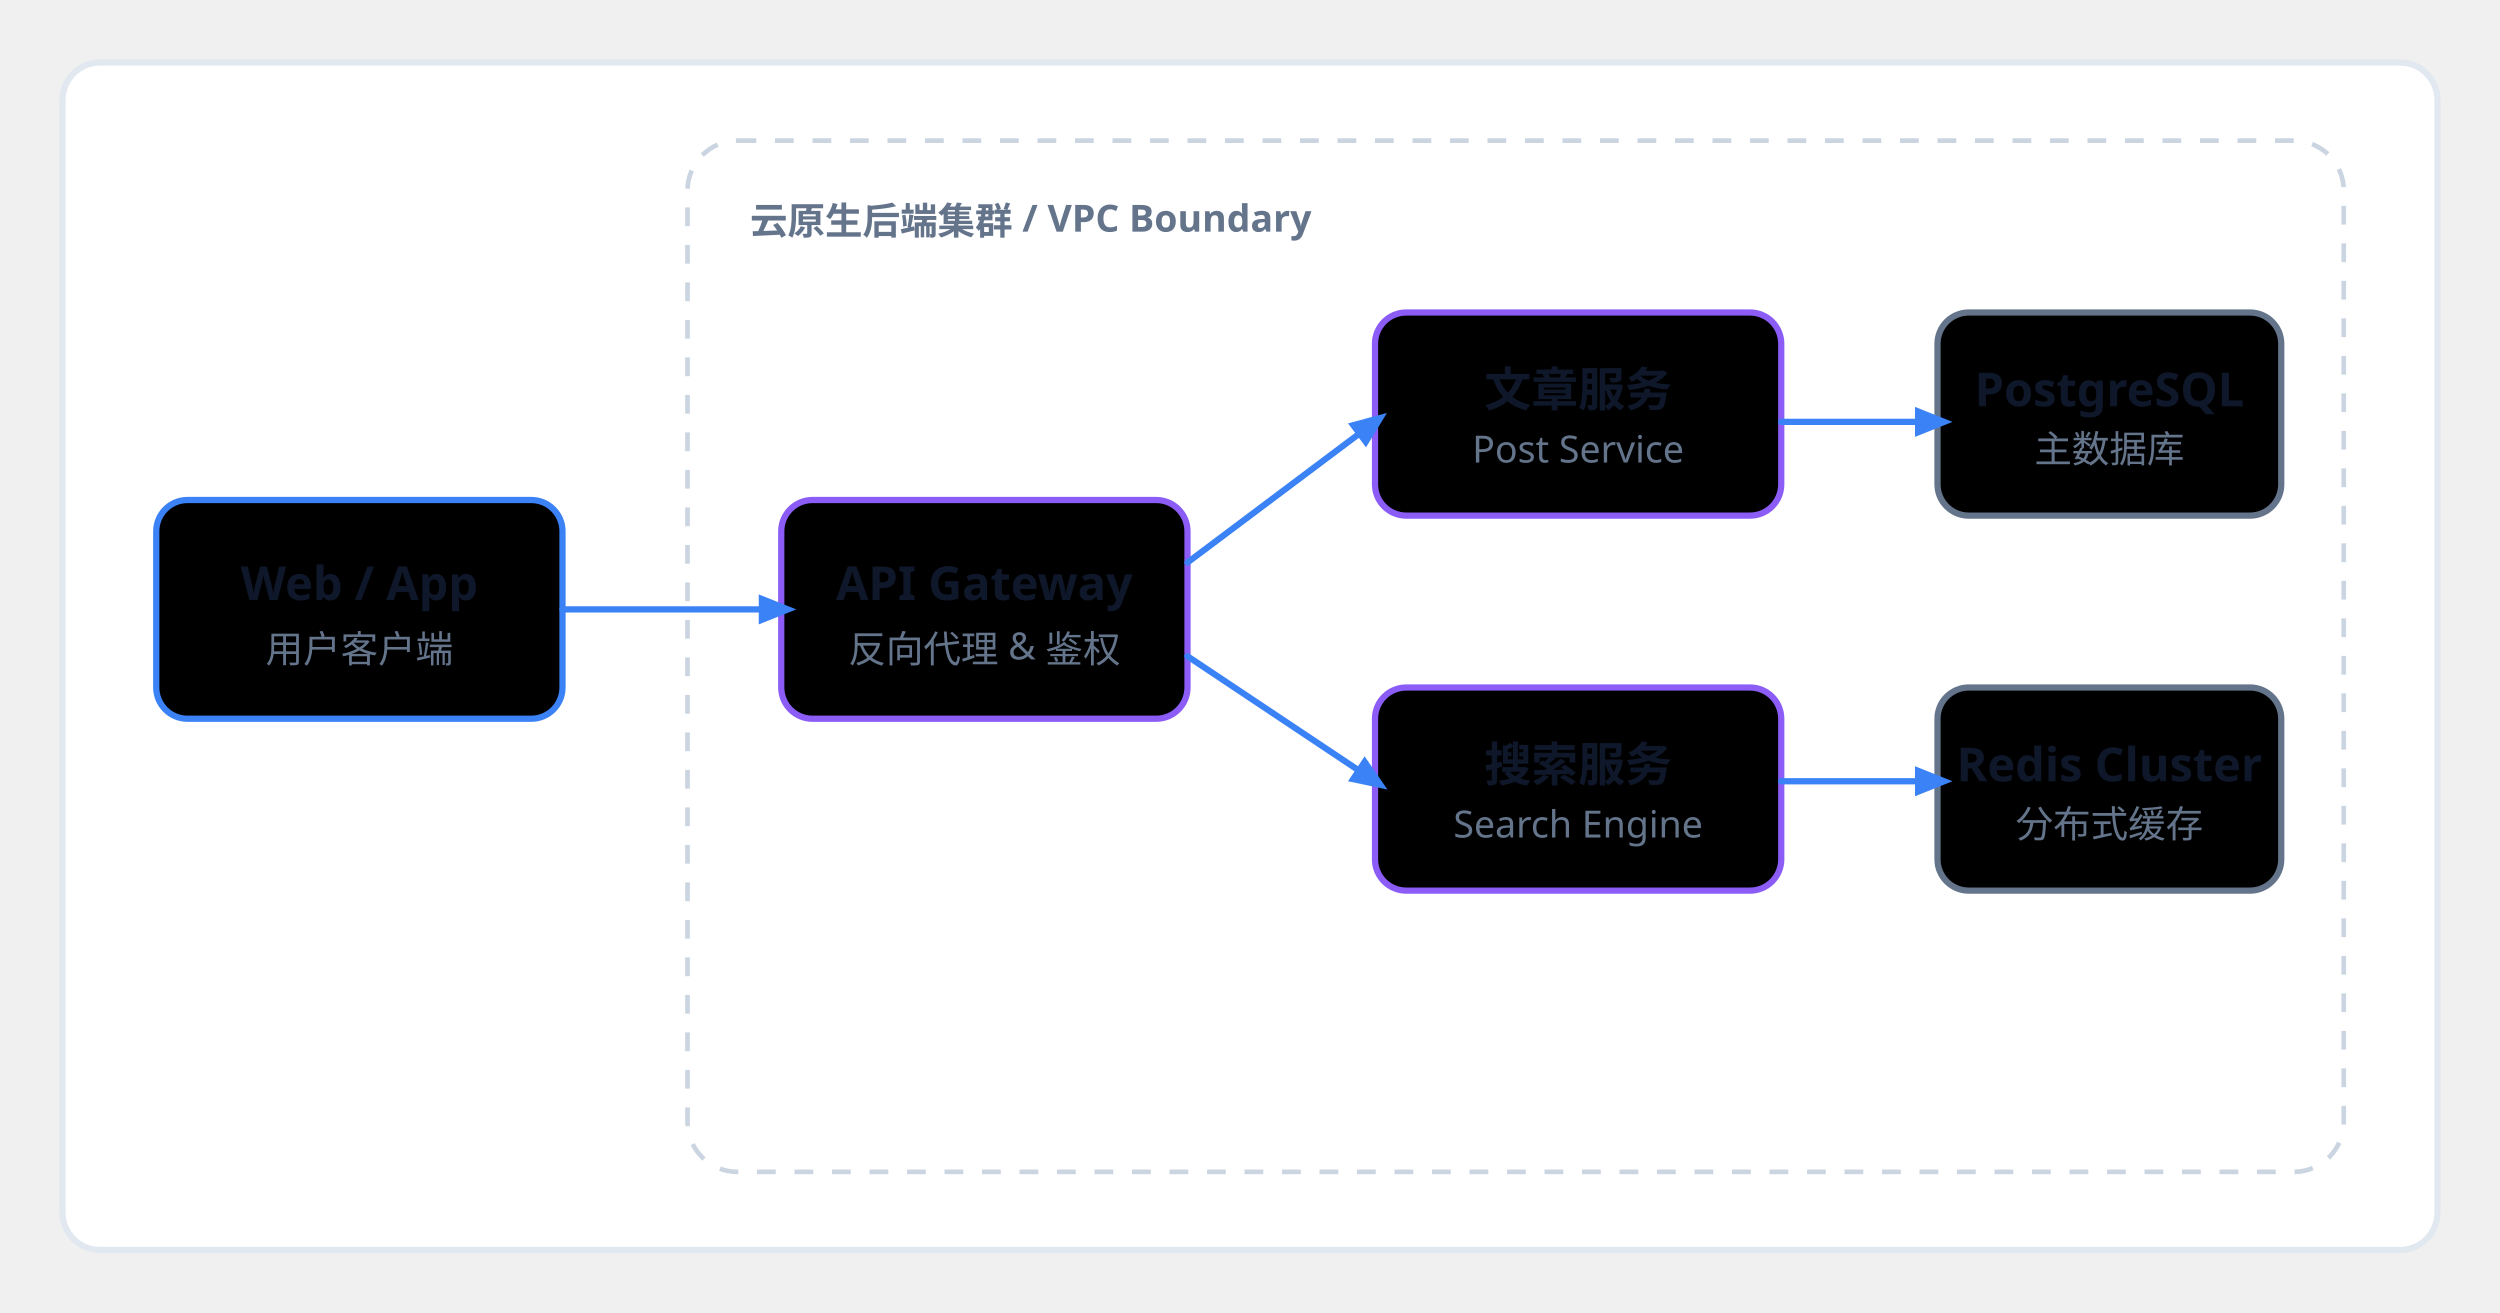
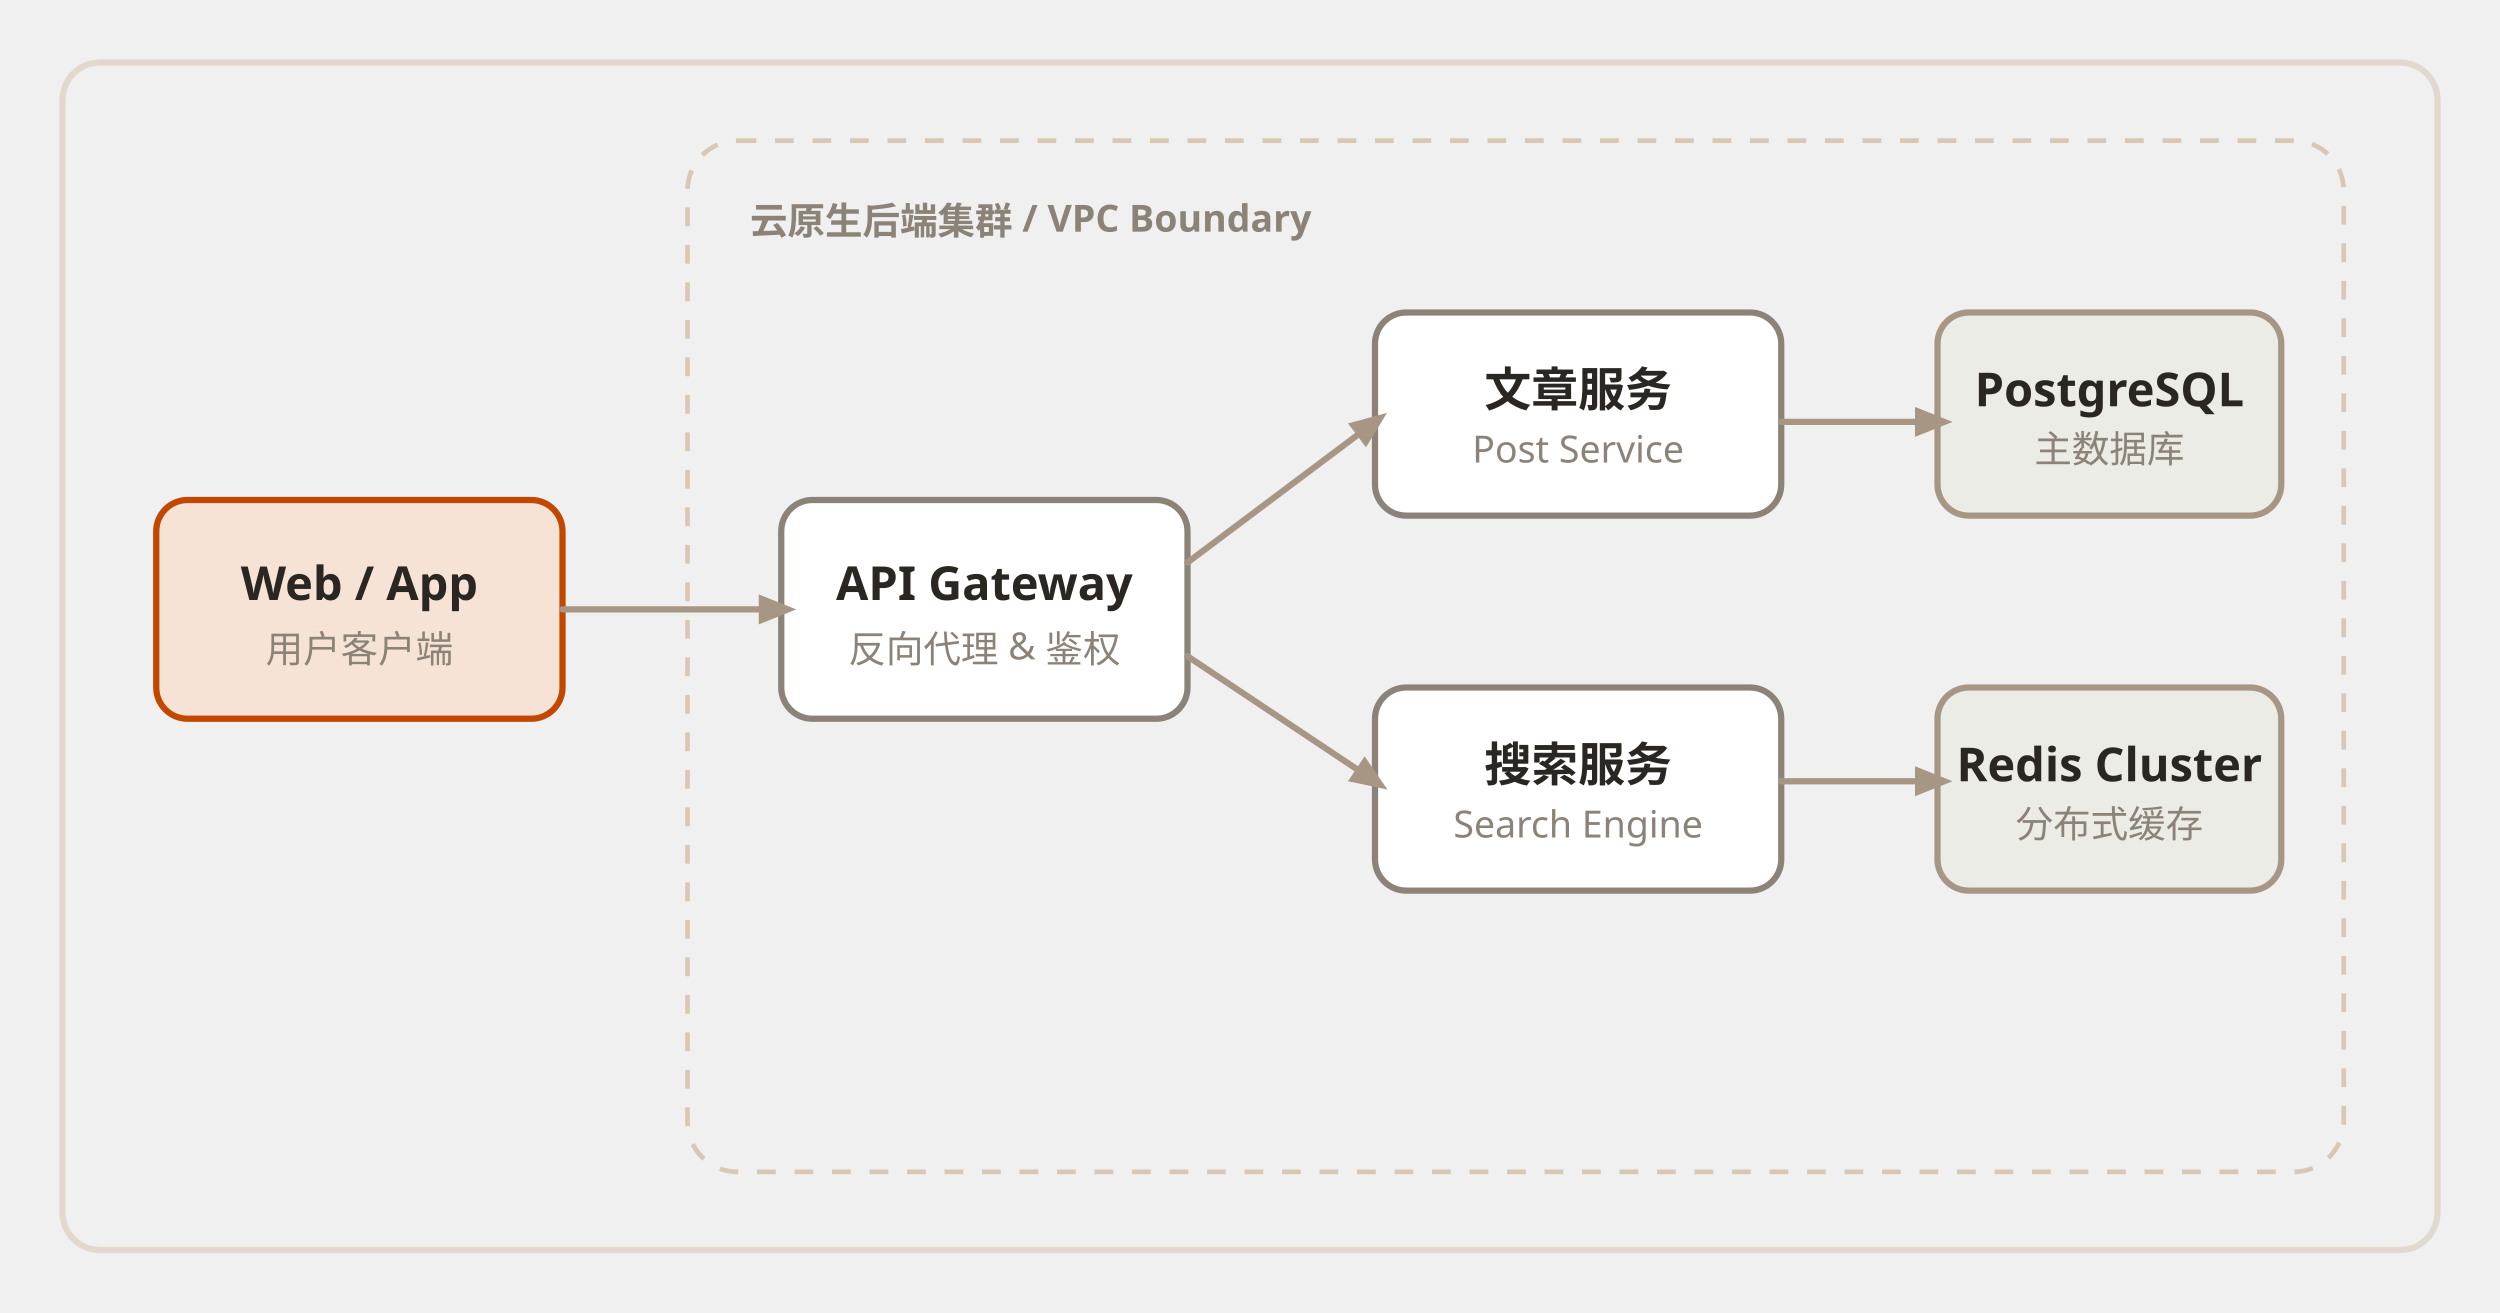
<svg xmlns="http://www.w3.org/2000/svg" viewBox="0 0 800 420" width="100%" height="100%">
  <defs>
    <style>
-       .bg-box { fill: var(--card, #ffffff); stroke: var(--border, #e2e8f0); stroke-width: 2; rx: 12px; }
-       .client-box { fill: color-mix(in oklab, var(--primary, #3b82f6) 10%, transparent); stroke: var(--primary, #3b82f6); stroke-width: 2; rx: 10px; }
-       .service-box { fill: color-mix(in oklab, var(--accent, #8b5cf6) 10%, transparent); stroke: var(--accent, #8b5cf6); stroke-width: 2; rx: 10px; }
-       .db-box { fill: color-mix(in oklab, var(--muted, #64748b) 12%, transparent); stroke: var(--muted-foreground, #64748b); stroke-width: 2; rx: 10px; }
-       .label-title { font-family: system-ui, sans-serif; font-size: 15px; font-weight: 600; fill: var(--foreground, #0f172a); }
-       .label-sub { font-family: system-ui, sans-serif; font-size: 12px; fill: var(--muted-foreground, #64748b); }
-       .arrow { stroke: var(--primary, #3b82f6); stroke-width: 2; fill: none; stroke-linecap: round; stroke-linejoin: round; }
-       .arrowhead { fill: var(--primary, #3b82f6); }
-       .boundary { stroke: var(--border, #cbd5e1); stroke-width: 1.5; stroke-dasharray: 6 6; fill: none; rx: 16px; }
+       .frame { fill: none; stroke: #e2d9ce; stroke-width: 2; }
+       .client { fill: #f6e3d6; stroke: #c24700; stroke-width: 2; }
+       .service { fill: #ffffff; stroke: #8c8378; stroke-width: 2; }
+       .db { fill: #ecece7; stroke: #a89684; stroke-width: 2; }
+       .title { font-family: "HarmonyOS Sans SC", "PingFang SC", "Microsoft YaHei", system-ui, sans-serif; font-size: 15px; font-weight: 600; fill: #2a2622; }
+       .sub { font-family: "HarmonyOS Sans SC", "PingFang SC", "Microsoft YaHei", system-ui, sans-serif; font-size: 12px; fill: #8c8378; }
+       .arrow { stroke: #a89684; stroke-width: 2; fill: none; stroke-linecap: round; stroke-linejoin: round; }
+       .head { fill: #a89684; }
+       .boundary { stroke: #d9c7b4; stroke-width: 1.5; stroke-dasharray: 6 6; fill: none; }
+       @media (prefers-color-scheme: dark) {
+         .frame { stroke: #3a3a3a; }
+         .client { fill: #3a2418; stroke: #e08a46; }
+         .service { fill: #242424; stroke: #6e6e6e; }
+         .db { fill: #2a2a2a; stroke: #5a5a5a; }
+         .title { fill: #ededed; }
+         .sub { fill: #a0a0a0; }
+         .arrow { stroke: #6e6e6e; }
+         .head { fill: #6e6e6e; }
+         .boundary { stroke: #3a3a3a; }
+       }
    </style>
    <marker id="arrow" viewBox="0 0 10 10" refX="6" refY="5" markerWidth="6" markerHeight="6" orient="auto-start-reverse">
-       <path d="M 0 1 L 10 5 L 0 9 z" class="arrowhead" />
+       <path d="M 0 1 L 10 5 L 0 9 z" class="head" />
    </marker>
  </defs>
-   <rect x="20" y="20" width="760" height="380" class="bg-box" />
-   <rect x="220" y="45" width="530" height="330" class="boundary" />
-   <text x="240" y="75" class="label-sub" font-weight="600">云原生后端集群 / VPC Boundary</text>
+   <rect x="20" y="20" width="760" height="380" rx="12" class="frame" />
+   <rect x="220" y="45" width="530" height="330" rx="16" class="boundary" />
+   <text x="240" y="75" class="sub" font-weight="600">云原生后端集群 / VPC Boundary</text>
  <g transform="translate(50, 160)">
-     <rect x="0" y="0" width="130" height="70" class="client-box" />
-     <text x="65" y="32" text-anchor="middle" class="label-title">Web / App</text>
-     <text x="65" y="52" text-anchor="middle" class="label-sub">用户客户端</text>
+     <rect x="0" y="0" width="130" height="70" rx="10" class="client" />
+     <text x="65" y="32" text-anchor="middle" class="title">Web / App</text>
+     <text x="65" y="52" text-anchor="middle" class="sub">用户客户端</text>
  </g>
  <g transform="translate(250, 160)">
-     <rect x="0" y="0" width="130" height="70" class="service-box" />
-     <text x="65" y="32" text-anchor="middle" class="label-title">API Gateway</text>
-     <text x="65" y="52" text-anchor="middle" class="label-sub">反向代理 &amp; 鉴权</text>
+     <rect x="0" y="0" width="130" height="70" rx="10" class="service" />
+     <text x="65" y="32" text-anchor="middle" class="title">API Gateway</text>
+     <text x="65" y="52" text-anchor="middle" class="sub">反向代理 &amp; 鉴权</text>
  </g>
  <g transform="translate(440, 100)">
-     <rect x="0" y="0" width="130" height="65" class="service-box" />
-     <text x="65" y="30" text-anchor="middle" class="label-title">文章服务</text>
-     <text x="65" y="48" text-anchor="middle" class="label-sub">Post Service</text>
+     <rect x="0" y="0" width="130" height="65" rx="10" class="service" />
+     <text x="65" y="30" text-anchor="middle" class="title">文章服务</text>
+     <text x="65" y="48" text-anchor="middle" class="sub">Post Service</text>
  </g>
  <g transform="translate(440, 220)">
-     <rect x="0" y="0" width="130" height="65" class="service-box" />
-     <text x="65" y="30" text-anchor="middle" class="label-title">搜索服务</text>
-     <text x="65" y="48" text-anchor="middle" class="label-sub">Search Engine</text>
+     <rect x="0" y="0" width="130" height="65" rx="10" class="service" />
+     <text x="65" y="30" text-anchor="middle" class="title">搜索服务</text>
+     <text x="65" y="48" text-anchor="middle" class="sub">Search Engine</text>
  </g>
  <g transform="translate(620, 100)">
-     <rect x="0" y="0" width="110" height="65" class="db-box" />
-     <text x="55" y="30" text-anchor="middle" class="label-title">PostgreSQL</text>
-     <text x="55" y="48" text-anchor="middle" class="label-sub">主数据库</text>
+     <rect x="0" y="0" width="110" height="65" rx="10" class="db" />
+     <text x="55" y="30" text-anchor="middle" class="title">PostgreSQL</text>
+     <text x="55" y="48" text-anchor="middle" class="sub">主数据库</text>
  </g>
  <g transform="translate(620, 220)">
-     <rect x="0" y="0" width="110" height="65" class="db-box" />
-     <text x="55" y="30" text-anchor="middle" class="label-title">Redis Cluster</text>
-     <text x="55" y="48" text-anchor="middle" class="label-sub">分布式缓存</text>
+     <rect x="0" y="0" width="110" height="65" rx="10" class="db" />
+     <text x="55" y="30" text-anchor="middle" class="title">Redis Cluster</text>
+     <text x="55" y="48" text-anchor="middle" class="sub">分布式缓存</text>
  </g>
  <path d="M 180 195 L 250 195" class="arrow" marker-end="url(#arrow)" />
  <path d="M 380 180 L 440 135" class="arrow" marker-end="url(#arrow)" />
  <path d="M 380 210 L 440 250" class="arrow" marker-end="url(#arrow)" />
  <path d="M 570 135 L 620 135" class="arrow" marker-end="url(#arrow)" />
  <path d="M 570 250 L 620 250" class="arrow" marker-end="url(#arrow)" />
</svg>
